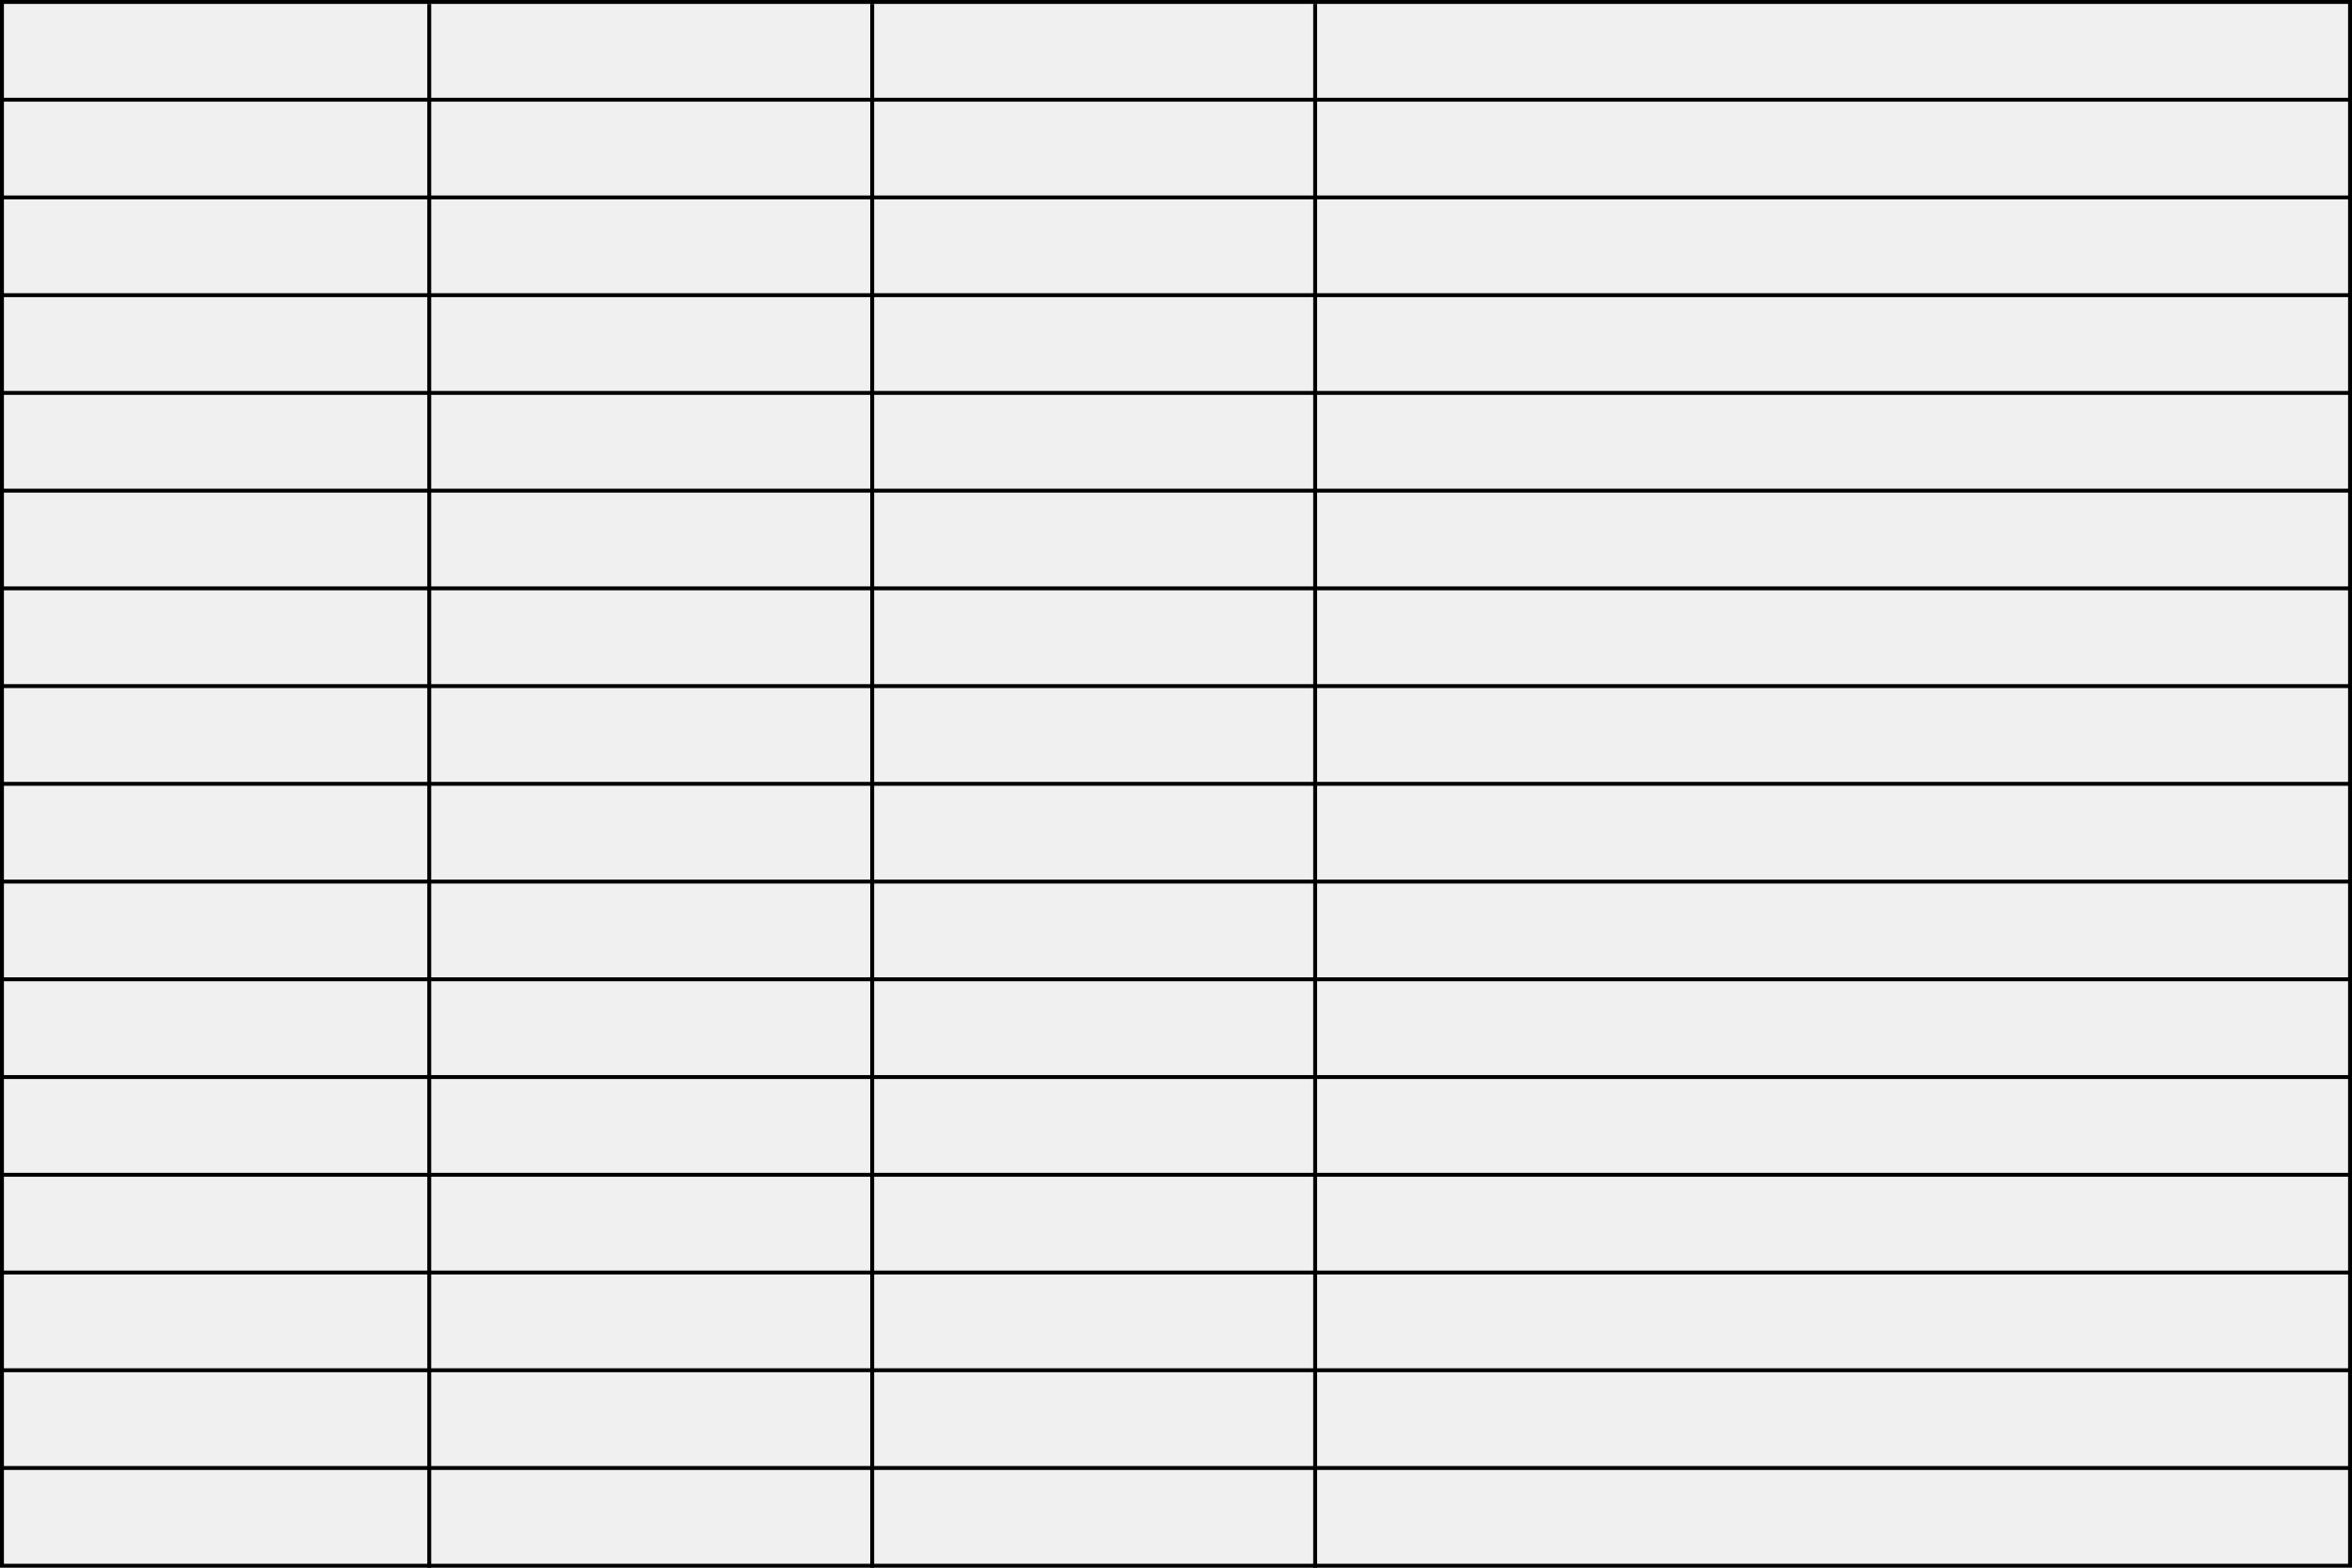
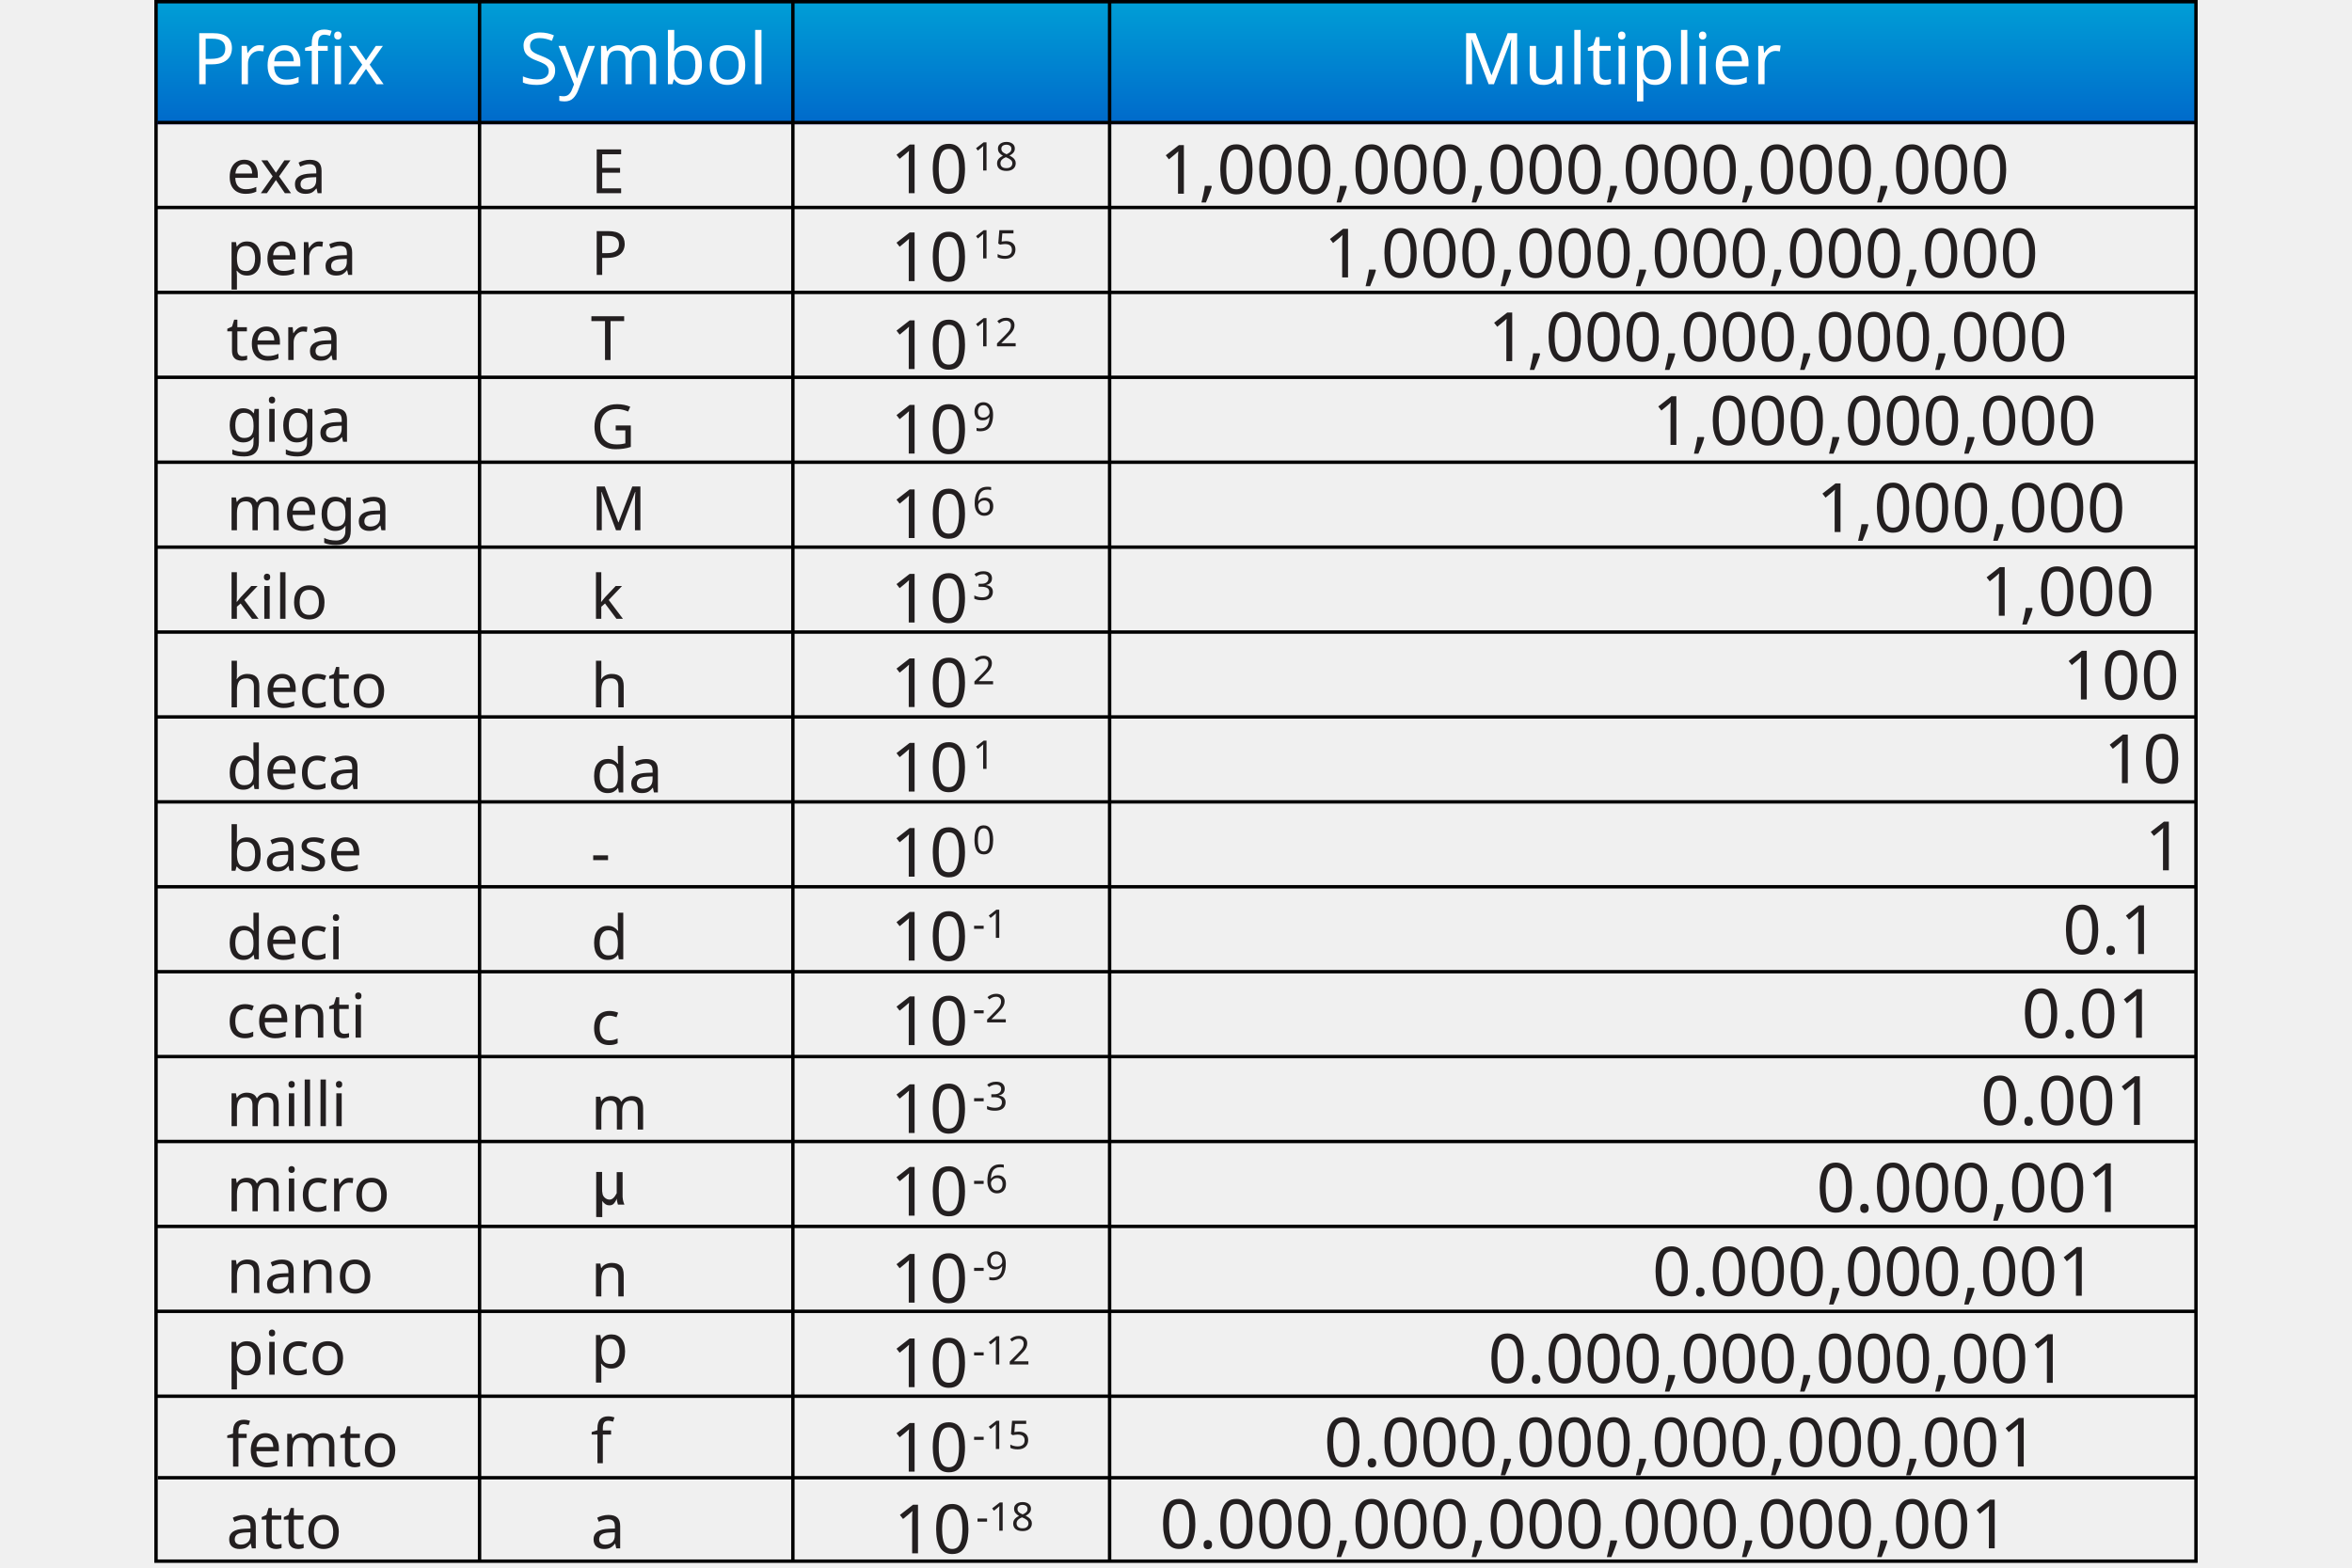
- <svg xmlns="http://www.w3.org/2000/svg" id="Layer_1" data-name="Layer 1" viewBox="0 0 600 400">
+ <svg xmlns="http://www.w3.org/2000/svg" width="600" height="400" viewBox="0 0 600 460.42">
  <defs>
-     <style>.cls-1{fill:none;stroke:#000;stroke-miterlimit:10;}</style>
+     <style>.cls-1{fill:url(#linear-gradient);}.cls-2{fill:none;stroke:#000;stroke-miterlimit:10;}.cls-3{font-size:20px;}.cls-3,.cls-4,.cls-6{fill:#231f20;}.cls-3,.cls-4,.cls-5{font-family:LucidaConsole, Lucida Console;}.cls-4{font-size:18px;}.cls-5{font-size:21px;fill:#fff;}</style>
+     <linearGradient id="linear-gradient" x1="300" x2="300" y2="36.5" gradientUnits="userSpaceOnUse">
+       <stop offset="0" stop-color="#009fd6" />
+       <stop offset="0.97" stop-color="#006bcb" />
+       <stop offset="1" stop-color="blue" />
+     </linearGradient>
  </defs>
-   <rect class="cls-1" x="0.5" y="0.5" width="599" height="399" />
-   <line class="cls-1" x1="0.5" y1="374.56" x2="599.5" y2="374.56" />
-   <line class="cls-1" x1="0.5" y1="349.62" x2="599.5" y2="349.62" />
-   <line class="cls-1" x1="0.5" y1="324.69" x2="599.5" y2="324.69" />
-   <line class="cls-1" x1="0.5" y1="299.75" x2="599.5" y2="299.75" />
-   <line class="cls-1" x1="0.5" y1="274.81" x2="599.5" y2="274.81" />
-   <line class="cls-1" x1="0.5" y1="249.87" x2="599.5" y2="249.87" />
-   <line class="cls-1" x1="0.5" y1="224.94" x2="599.5" y2="224.94" />
-   <line class="cls-1" x1="0.5" y1="200" x2="599.5" y2="200" />
-   <line class="cls-1" x1="0.5" y1="175.06" x2="599.5" y2="175.06" />
-   <line class="cls-1" x1="0.5" y1="150.12" x2="599.5" y2="150.12" />
-   <line class="cls-1" x1="0.5" y1="125.19" x2="599.5" y2="125.19" />
-   <line class="cls-1" x1="0.5" y1="100.25" x2="599.5" y2="100.25" />
-   <line class="cls-1" x1="0.5" y1="75.31" x2="599.5" y2="75.31" />
-   <line class="cls-1" x1="0.5" y1="50.38" x2="599.5" y2="50.38" />
-   <line class="cls-1" x1="0.5" y1="25.44" x2="599.5" y2="25.44" />
-   <line class="cls-1" x1="335.5" y1="1" x2="335.5" y2="400" />
-   <line class="cls-1" x1="222.5" y1="1" x2="222.5" y2="400" />
-   <line class="cls-1" x1="109.5" y1="1" x2="109.5" y2="400" />
+   <g id="Layer_3" data-name="Layer 3">
+     <rect class="cls-1" x="0.5" width="599" height="36.5" />
+   </g>
+   <g id="Chart">
+     <rect class="cls-2" x="0.5" y="0.5" width="599" height="458" />
+     <line class="cls-2" x1="0.5" y1="410.06" x2="599.5" y2="410.06" />
+     <line class="cls-2" x1="1" y1="434" x2="600" y2="434" />
+     <line class="cls-2" x1="0.5" y1="385.13" x2="599.5" y2="385.13" />
+     <line class="cls-2" x1="0.5" y1="360.19" x2="599.5" y2="360.19" />
+     <line class="cls-2" x1="0.5" y1="335.25" x2="599.5" y2="335.25" />
+     <line class="cls-2" x1="0.5" y1="310.31" x2="599.5" y2="310.31" />
+     <line class="cls-2" x1="0.5" y1="285.38" x2="599.5" y2="285.38" />
+     <line class="cls-2" x1="0.5" y1="260.44" x2="599.5" y2="260.44" />
+     <line class="cls-2" x1="0.5" y1="235.5" x2="599.5" y2="235.5" />
+     <line class="cls-2" x1="0.5" y1="210.56" x2="599.5" y2="210.56" />
+     <line class="cls-2" x1="0.5" y1="185.63" x2="599.5" y2="185.63" />
+     <line class="cls-2" x1="0.5" y1="160.69" x2="599.5" y2="160.69" />
+     <line class="cls-2" x1="0.5" y1="135.75" x2="599.5" y2="135.75" />
+     <line class="cls-2" x1="0.5" y1="110.81" x2="599.5" y2="110.81" />
+     <line class="cls-2" x1="0.5" y1="85.88" x2="599.5" y2="85.88" />
+     <line class="cls-2" x1="0.5" y1="60.94" x2="599.5" y2="60.94" />
+     <line class="cls-2" x1="1" y1="36" x2="600" y2="36" />
+     <line class="cls-2" x1="280.5" y1="0.5" x2="280.5" y2="458.5" />
+     <line class="cls-2" x1="187.5" y1="0.5" x2="187.5" y2="458.5" />
+     <line class="cls-2" x1="95.5" y1="0.5" x2="95.5" y2="458.5" />
+   </g>
+   <g id="Data">
+     <text class="cls-3" transform="translate(295.22 56.89)">1,000,000,000,000,000,000</text>
+     <text class="cls-3" transform="translate(343.42 81.48)">1,000,000,000,000,000</text>
+     <text class="cls-3" transform="translate(391.63 106.07)">1,000,000,000,000</text>
+     <text class="cls-3" transform="translate(439.83 130.66)">1,000,000,000</text>
+     <text class="cls-3" transform="translate(488.03 156.25)">1,000,000</text>
+     <text class="cls-3" transform="translate(536.24 180.84)">1,000</text>
+     <text class="cls-3" transform="translate(560.34 205.42)">100</text>
+     <text class="cls-3" transform="translate(572.39 230.01)">10</text>
+     <text class="cls-3" transform="translate(584.44 255.6)">1</text>
+     <text class="cls-3" transform="translate(560.34 280.19)">0.1</text>
+     <text class="cls-3" transform="translate(548.29 304.78)">0.01</text>
+     <text class="cls-3" transform="translate(536.24 330.37)">0.001</text>
+     <text class="cls-3" transform="translate(488.03 355.95)">0.000,001</text>
+     <text class="cls-3" transform="translate(439.83 380.54)">0.000,000,001</text>
+     <text class="cls-3" transform="translate(391.63 406.13)">0.000,000,000,001</text>
+     <text class="cls-3" transform="translate(343.42 430.72)">0.000,000,000,000,001</text>
+     <text class="cls-3" transform="translate(216.15 56.74)">10</text>
+     <text class="cls-3" transform="translate(240.25 50.08) scale(0.58)">18</text>
+     <text class="cls-4" transform="translate(21.15 56.74)">exa</text>
+     <text class="cls-5" transform="translate(11.15 24.74)">Prefix</text>
+     <text class="cls-5" transform="translate(107.15 24.74)">Symbol</text>
+     <text class="cls-5" transform="translate(383.15 24.74)">Multiplier</text>
+     <text class="cls-4" transform="translate(128.15 56.74)">E</text>
+     <text class="cls-4" transform="translate(128.15 80.74)">P</text>
+     <text class="cls-4" transform="translate(128.15 105.74)">T</text>
+     <text class="cls-4" transform="translate(128.15 131.74)">G</text>
+     <text class="cls-4" transform="translate(128.15 155.74)">M</text>
+     <text class="cls-4" transform="translate(128.15 181.74)">k</text>
+     <text class="cls-4" transform="translate(128.15 207.74)">h</text>
+     <text class="cls-4" transform="translate(128.15 232.74)">da</text>
+     <text class="cls-4" transform="translate(128.15 256.74)">-</text>
+     <text class="cls-4" transform="translate(128.15 281.74)">d</text>
+     <text class="cls-4" transform="translate(128.15 306.74)">c</text>
+     <text class="cls-4" transform="translate(128.15 331.74)">m</text>
+     <path class="cls-6" d="M129.75,371.93V358.7h1.73v4.86a6.31,6.31,0,0,0,.16,1.69,2.12,2.12,0,0,0,.63,1,2.08,2.08,0,0,0,1.43.57c.74,0,1.43-.63,2.07-1.88v-6.2h1.73v6.6a6.63,6.63,0,0,0,.53,2.94h-1.9a8.81,8.81,0,0,1-.33-1.52,1.58,1.58,0,0,0,0-.26,4.51,4.51,0,0,1-.93,1.55,1.72,1.72,0,0,1-1.22.45,2.09,2.09,0,0,1-1.12-.28,3.57,3.57,0,0,1-1-1v4.74Z" transform="translate(0 -14.5)" />
+     <text class="cls-4" transform="translate(128.15 380.74)">n</text>
+     <text class="cls-4" transform="translate(128.15 401.74)">p</text>
+     <text class="cls-4" transform="translate(128.15 429.74)">f</text>
+     <text class="cls-4" transform="translate(128.15 454.74)">a</text>
+     <text class="cls-4" transform="translate(21.15 80.74)">pera</text>
+     <text class="cls-4" transform="translate(21.15 105.74)">tera</text>
+     <text class="cls-4" transform="translate(21.15 129.74)">giga</text>
+     <text class="cls-4" transform="translate(21.15 155.74)">mega</text>
+     <text class="cls-4" transform="translate(21.15 181.74)">kilo</text>
+     <text class="cls-4" transform="translate(21.15 207.74)">hecto</text>
+     <text class="cls-4" transform="translate(21.15 231.74)">deca</text>
+     <text class="cls-4" transform="translate(21.15 255.74)">base</text>
+     <text class="cls-4" transform="translate(21.15 281.74)">deci</text>
+     <text class="cls-4" transform="translate(21.15 304.74)">centi</text>
+     <text class="cls-4" transform="translate(21.15 330.74)">milli</text>
+     <text class="cls-4" transform="translate(21.15 355.74)">micro</text>
+     <text class="cls-4" transform="translate(21.15 379.74)">nano</text>
+     <text class="cls-4" transform="translate(21.15 403.74)">pico</text>
+     <text class="cls-4" transform="translate(21.15 430.74)">femto</text>
+     <text class="cls-4" transform="translate(21.15 454.74)">atto</text>
+     <text class="cls-3" transform="translate(216.15 82.56)">10</text>
+     <text class="cls-3" transform="translate(240.25 75.9) scale(0.58)">15</text>
+     <text class="cls-3" transform="translate(216.15 108.38)">10</text>
+     <text class="cls-3" transform="translate(240.25 101.72) scale(0.58)">12</text>
+     <text class="cls-3" transform="translate(216.15 133.2)">10</text>
+     <text class="cls-3" transform="translate(240.25 126.54) scale(0.58)">9</text>
+     <text class="cls-3" transform="translate(216.15 158.02)">10</text>
+     <text class="cls-3" transform="translate(240.25 151.36) scale(0.58)">6</text>
+     <text class="cls-3" transform="translate(216.15 182.83)">10</text>
+     <text class="cls-3" transform="translate(240.25 176.17) scale(0.58)">3</text>
+     <text class="cls-3" transform="translate(216.15 207.65)">10</text>
+     <text class="cls-3" transform="translate(240.25 200.99) scale(0.58)">2</text>
+     <text class="cls-3" transform="translate(216.15 232.47)">10</text>
+     <text class="cls-3" transform="translate(240.25 225.81) scale(0.58)">1</text>
+     <text class="cls-3" transform="translate(216.15 257.47)">10</text>
+     <text class="cls-3" transform="translate(240.25 250.81) scale(0.58)">0</text>
+     <text class="cls-3" transform="translate(216.15 282.11)">10</text>
+     <text class="cls-3" transform="translate(240.25 275.45) scale(0.58)">-1</text>
+     <text class="cls-3" transform="translate(216.15 306.93)">10</text>
+     <text class="cls-3" transform="translate(240.25 300.27) scale(0.58)">-2</text>
+     <text class="cls-3" transform="translate(216.15 332.75)">10</text>
+     <text class="cls-3" transform="translate(240.25 326.09) scale(0.58)">-3</text>
+     <text class="cls-3" transform="translate(216.15 382.57)">10</text>
+     <text class="cls-3" transform="translate(240.25 375.91) scale(0.58)">-9</text>
+     <text class="cls-3" transform="translate(216.15 407.39)">10</text>
+     <text class="cls-3" transform="translate(240.25 400.73) scale(0.58)">-12</text>
+     <text class="cls-3" transform="translate(216.15 432.21)">10</text>
+     <text class="cls-3" transform="translate(240.25 425.55) scale(0.58)">-15</text>
+     <text class="cls-3" transform="translate(295.22 454.72)">0.000,000,000,000,000,001</text>
+     <text class="cls-3" transform="translate(217.15 456.21)">10</text>
+     <text class="cls-3" transform="translate(241.25 449.55) scale(0.58)">-18</text>
+     <text class="cls-3" transform="translate(216.15 357.02)">10</text>
+     <text class="cls-3" transform="translate(240.25 350.36) scale(0.58)">-6</text>
+   </g>
</svg>
